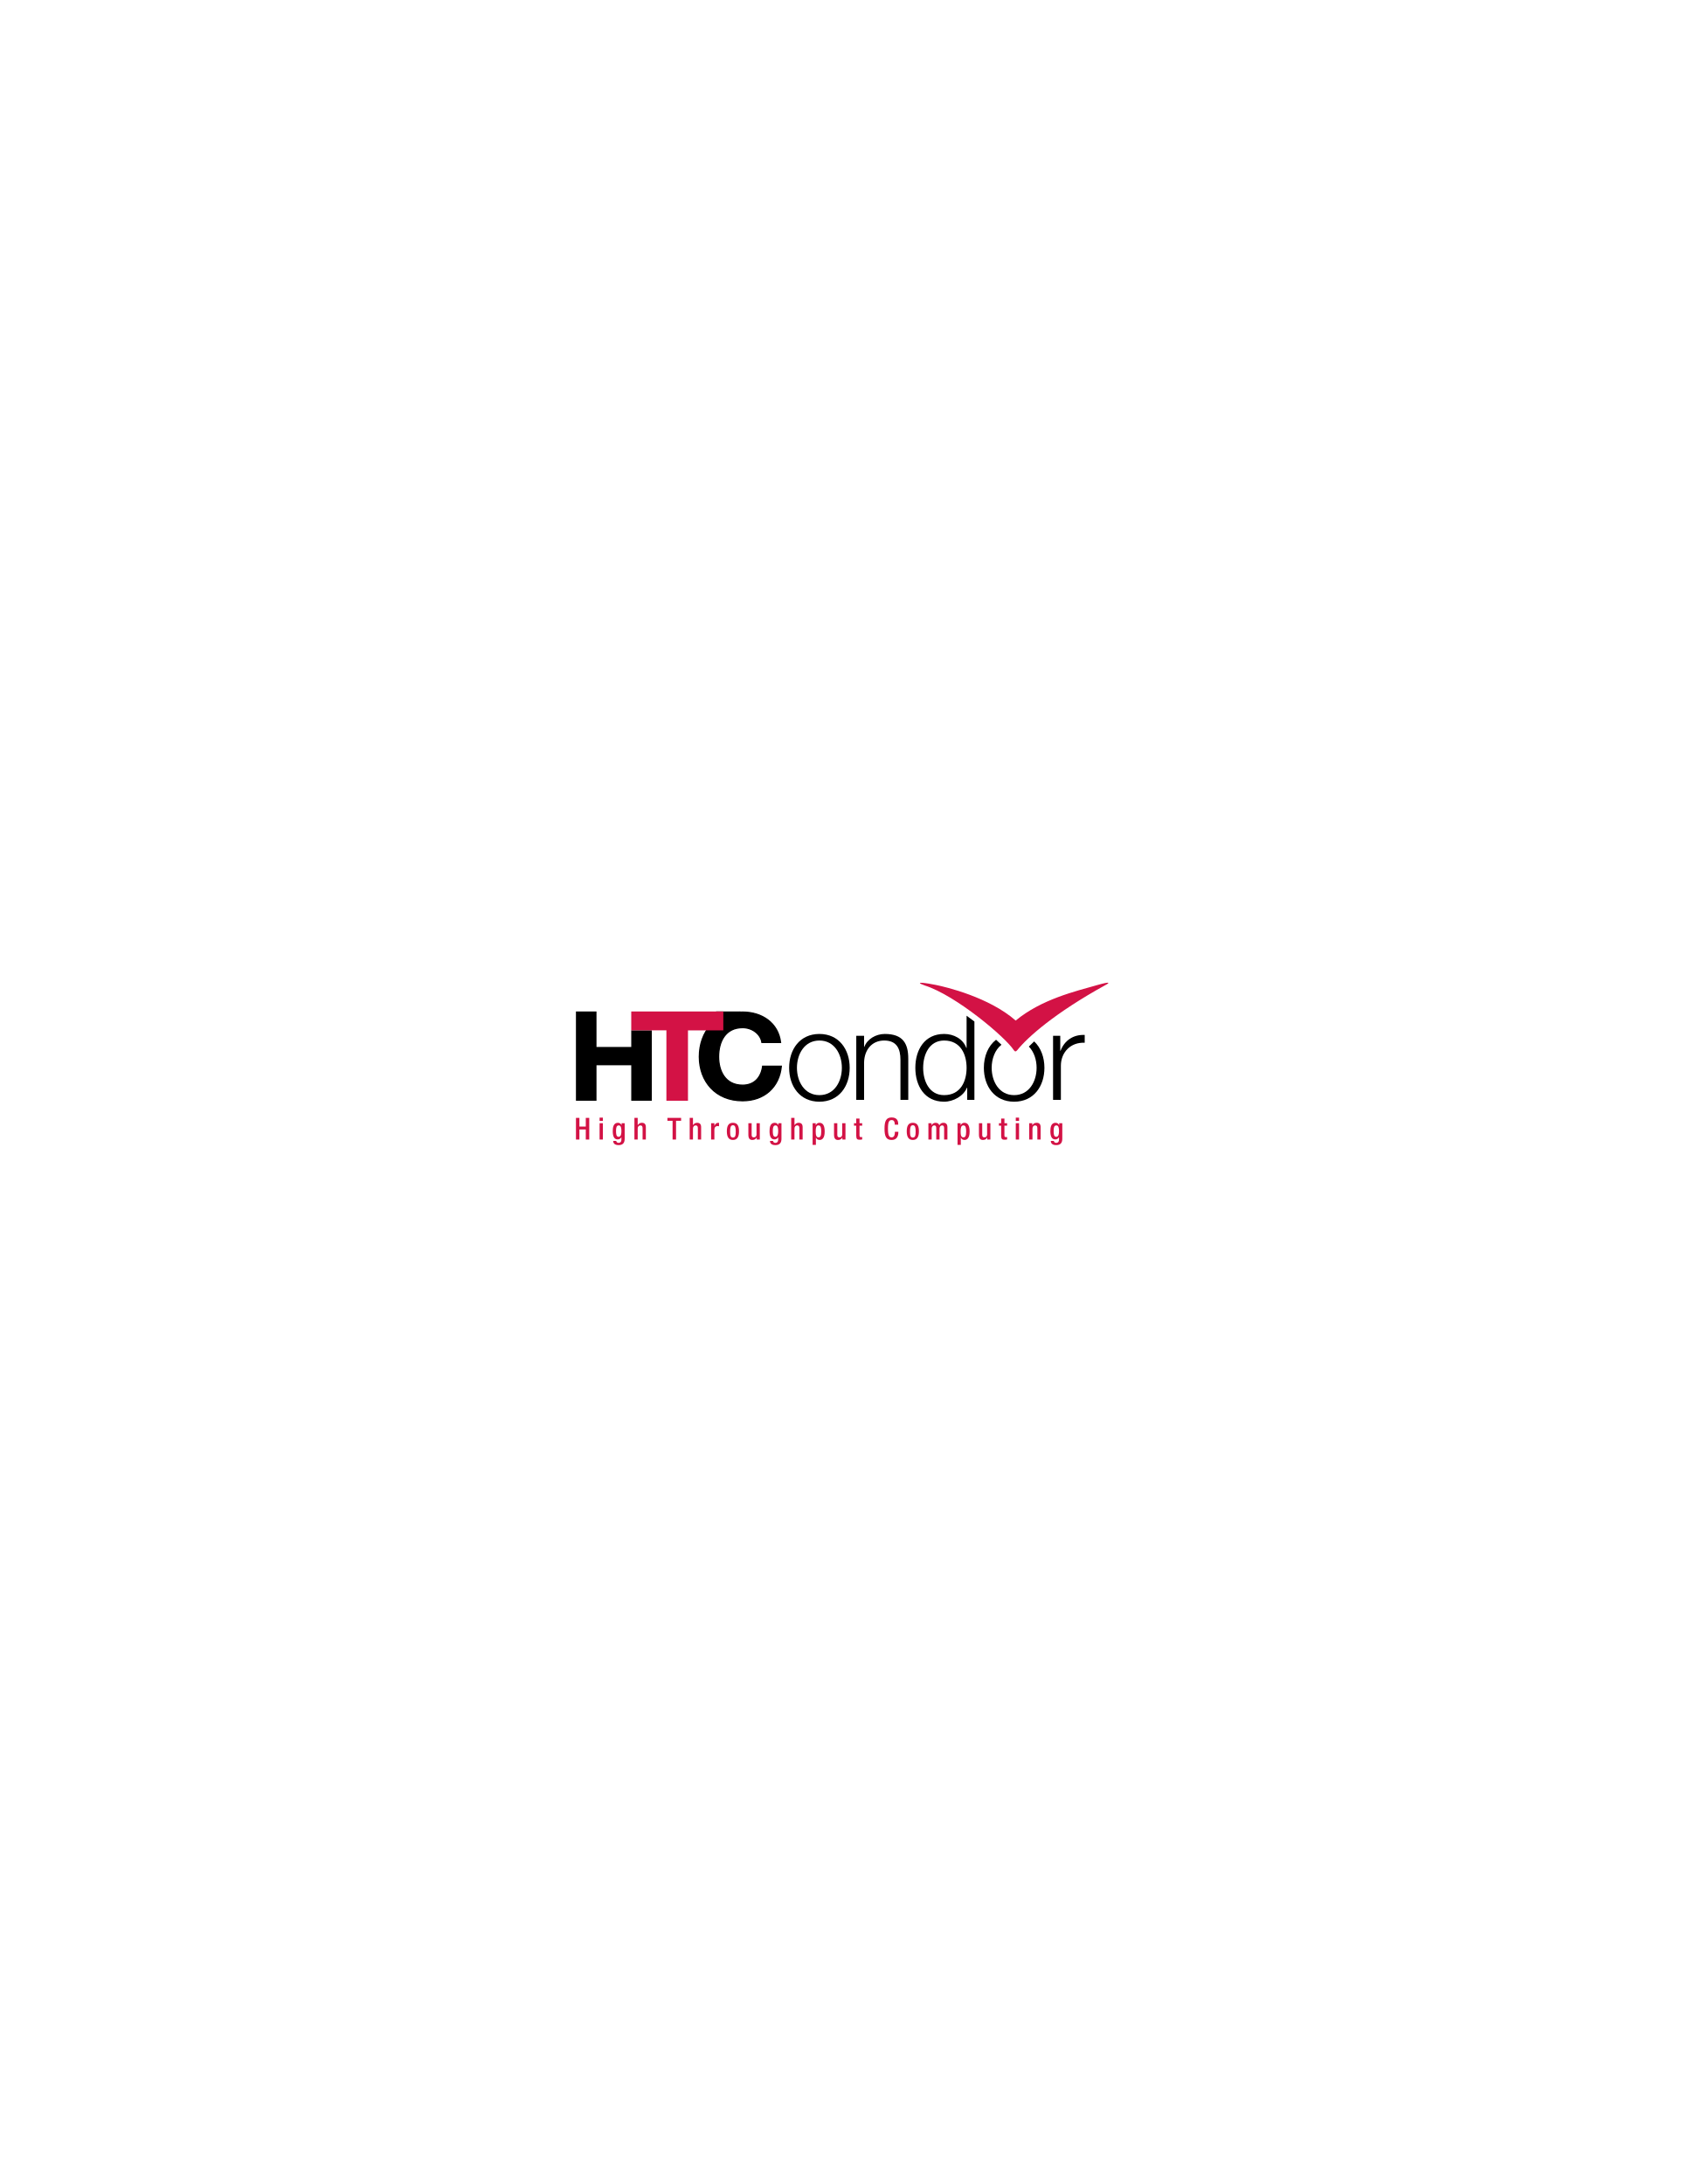
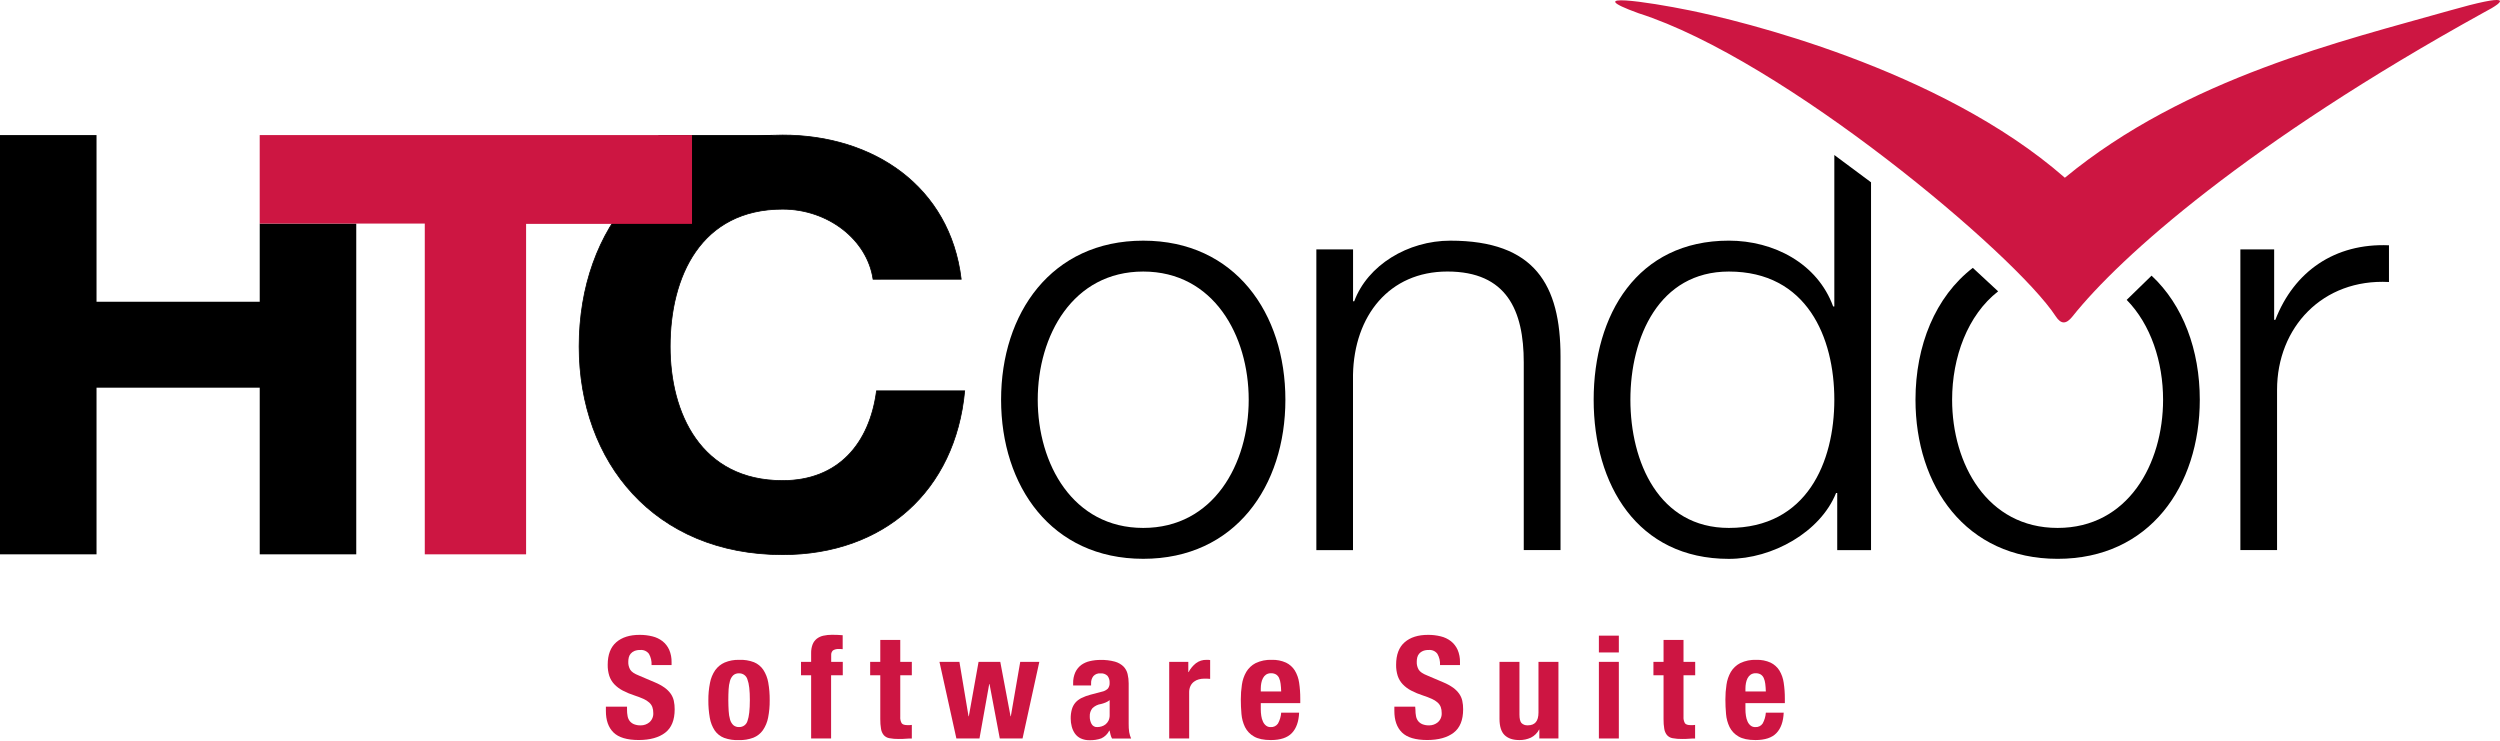
- <svg xmlns="http://www.w3.org/2000/svg" version="1.1" id="Layer_1" x="0px" y="0px" width="612px" height="792px" viewBox="0 0 612 792" enable-background="new 0 0 612 792" xml:space="preserve">
-   <polygon points="228.888,379.667 216.286,379.667 216.286,366.797 208.832,366.797 208.832,399.172 216.286,399.172   216.286,386.303 228.888,386.303 228.888,399.172 236.342,399.172 236.342,373.633 228.888,373.633 " />
-   <path stroke="#000000" stroke-width="0.4" d="M276.251,378.059c-0.448-3.057-3.492-5.381-6.984-5.381  c-6.312,0-8.686,5.166-8.686,10.547c0,5.123,2.373,10.287,8.686,10.287c4.297,0,6.715-2.84,7.252-6.887h6.805  c-0.716,7.662-6.223,12.57-14.057,12.57c-9.895,0-15.714-7.105-15.714-15.97c0-9.127,5.819-16.23,15.714-16.23  c7.028,0,12.938,3.961,13.789,11.064H276.251z" />
-   <path d="M308.091,387.233c0,6.66-3.87,12.285-10.979,12.285c-7.11,0-10.979-5.625-10.979-12.285s3.869-12.283,10.979-12.283  C304.221,374.95,308.091,380.573,308.091,387.233z M288.966,387.233c0,4.949,2.701,9.9,8.146,9.9s8.145-4.951,8.145-9.9  s-2.7-9.898-8.145-9.898S288.966,382.284,288.966,387.233z" />
-   <path d="M310.477,375.624h2.835v4.006h0.09c1.035-2.791,4.14-4.68,7.425-4.68c6.525,0,8.505,3.418,8.505,8.953v14.939h-2.835  v-14.488c0-4.006-1.305-7.02-5.895-7.02c-4.5,0-7.2,3.42-7.29,7.963v13.544h-2.835V375.624z" />
-   <path d="M381.835,375.624h2.609v5.445h0.09c1.44-3.734,4.59-5.939,8.775-5.76v2.834c-5.131-0.27-8.641,3.51-8.641,8.326v12.373  h-2.834V375.624z" />
-   <polygon points="268.582,366.797 259.649,366.797 261.524,369.67 " />
-   <polyline fill="#D31245" points="228.887,366.797 228.887,373.631 241.634,373.631 241.634,399.172 249.457,399.172   249.457,373.655 262.27,373.655 262.27,366.797 " />
-   <g>
-     <path fill="#D31245" d="M398.004,357.18c-8.137,2.316-20.34,5.173-29.723,12.912c-9.695-8.49-25.277-12.171-28.957-12.921   c-3.27-0.667-8.57-1.451-3.965,0.216c11.227,3.583,29.123,18.654,32.217,23.406c0.406,0.623,0.805,0.623,1.287,0.019   c3.727-4.673,13.576-13.427,31.746-23.468C402.553,356.337,402.695,355.844,398.004,357.18z" />
-   </g>
-   <g>
-     <path fill="#D31245" d="M208.838,405.384h1.254v3.146h2.311v-3.146h1.254v7.854h-1.254v-3.652h-2.311v3.652h-1.254V405.384z" />
-     <path fill="#D31245" d="M217.407,405.295h1.188v1.189h-1.188V405.295z M217.407,407.32h1.188v5.918h-1.188V407.32z" />
-     <path fill="#D31245" d="M223.457,413.744c0,0.363,0.33,0.705,0.858,0.705c0.616,0,1.001-0.43,1.001-1.111v-0.957h-0.021   c-0.221,0.518-0.77,0.814-1.342,0.814c-1.387,0-1.771-1.365-1.771-2.982c0-1.298,0.197-3.047,1.881-3.047   c0.693,0,1.188,0.451,1.299,0.88h0.021v-0.726h1.122v5.633c0,1.441-0.616,2.311-2.212,2.311c-1.76,0-1.957-1.035-1.957-1.52   H223.457z M224.293,412.248c0.925,0,1.023-1.166,1.023-2.101c0-0.968-0.121-2.036-0.945-2.036c-0.858,0-1.002,0.881-1.002,1.98   C223.369,411.104,223.414,412.248,224.293,412.248z" />
-     <path fill="#D31245" d="M230.035,405.384h1.188v2.574l0.033,0.022c0.33-0.506,0.848-0.814,1.453-0.814   c0.901,0,1.474,0.406,1.474,1.605v4.467h-1.188v-4.059c0-0.771-0.23-1.068-0.824-1.068c-0.484,0-0.947,0.386-0.947,1.156v3.971   h-1.188V405.384z" />
-     <path fill="#D31245" d="M243.873,406.439h-1.869v-1.056h4.961v1.056h-1.837v6.799h-1.255V406.439z" />
-     <path fill="#D31245" d="M250.078,405.384h1.188v2.574l0.033,0.022c0.33-0.506,0.848-0.814,1.452-0.814   c0.901,0,1.474,0.406,1.474,1.605v4.467h-1.188v-4.059c0-0.771-0.231-1.068-0.825-1.068c-0.484,0-0.946,0.386-0.946,1.156v3.971   h-1.188V405.384z" />
-     <path fill="#D31245" d="M257.844,407.32h1.188v0.924h0.022c0.265-0.66,0.704-1.078,1.375-1.078c0.132,0,0.21,0.021,0.286,0.044   v1.21c-0.088-0.021-0.297-0.066-0.495-0.066c-0.539,0-1.188,0.242-1.188,1.343v3.542h-1.188V407.32z" />
-     <path fill="#D31245" d="M265.752,407.166c1.728,0,2.211,1.275,2.211,3.113s-0.561,3.113-2.211,3.113c-1.639,0-2.2-1.275-2.2-3.113   S264.036,407.166,265.752,407.166z M265.752,412.513c0.869,0,1.023-0.726,1.023-2.233c0-1.309-0.154-2.233-1.023-2.233   c-0.857,0-1.012,0.925-1.012,2.233C264.74,411.787,264.895,412.513,265.752,412.513z" />
-     <path fill="#D31245" d="M274.377,412.546h-0.033c-0.297,0.528-0.858,0.847-1.519,0.847c-0.88,0-1.474-0.406-1.474-1.936v-4.137   h1.188v4.246c0,0.66,0.297,0.881,0.803,0.881s0.969-0.33,0.969-0.99v-4.137h1.188v5.918h-1.121V412.546z" />
-     <path fill="#D31245" d="M280.305,413.744c0,0.363,0.33,0.705,0.858,0.705c0.616,0,1.001-0.43,1.001-1.111v-0.957h-0.021   c-0.221,0.518-0.77,0.814-1.342,0.814c-1.387,0-1.771-1.365-1.771-2.982c0-1.298,0.197-3.047,1.881-3.047   c0.693,0,1.188,0.451,1.299,0.88h0.021v-0.726h1.122v5.633c0,1.441-0.616,2.311-2.212,2.311c-1.76,0-1.957-1.035-1.957-1.52   H280.305z M281.141,412.248c0.925,0,1.023-1.166,1.023-2.101c0-0.968-0.121-2.036-0.945-2.036c-0.858,0-1.002,0.881-1.002,1.98   C280.217,411.104,280.262,412.248,281.141,412.248z" />
-     <path fill="#D31245" d="M286.883,405.384h1.188v2.574l0.033,0.022c0.33-0.506,0.847-0.814,1.452-0.814   c0.902,0,1.475,0.406,1.475,1.605v4.467h-1.188v-4.059c0-0.771-0.231-1.068-0.825-1.068c-0.484,0-0.946,0.386-0.946,1.156v3.971   h-1.188V405.384z" />
-     <path fill="#D31245" d="M294.649,407.32h1.122v0.726h0.021c0.242-0.528,0.683-0.88,1.332-0.88c1.354,0,1.902,1.155,1.902,3.19   c0,2.486-1.012,3.036-1.826,3.036c-0.638,0-1.121-0.318-1.342-0.847h-0.021v2.629h-1.188V407.32z M296.783,412.447   c0.683,0,0.99-0.507,0.99-2.146c0-1.342-0.176-2.189-1.001-2.189c-0.813,0-1.001,0.837-1.001,2.102   C295.771,411.633,295.947,412.447,296.783,412.447z" />
-     <path fill="#D31245" d="M305.44,412.546h-0.033c-0.297,0.528-0.858,0.847-1.519,0.847c-0.88,0-1.474-0.406-1.474-1.936v-4.137   h1.188v4.246c0,0.66,0.297,0.881,0.803,0.881s0.969-0.33,0.969-0.99v-4.137h1.188v5.918h-1.122V412.546z" />
-     <path fill="#D31245" d="M309.652,407.32h0.814v-1.684h1.188v1.684h0.968v0.88h-0.968v3.531c0,0.462,0.132,0.627,0.539,0.627   c0.176,0,0.319-0.011,0.429-0.032v0.879c-0.253,0.066-0.583,0.1-0.957,0.1c-0.803,0-1.199-0.22-1.199-1.43V408.2h-0.814V407.32z" />
-     <path fill="#D31245" d="M325.736,410.422v0.166c0,1.419-0.572,2.805-2.42,2.805c-1.98,0-2.598-1.275-2.598-4.082   c0-2.805,0.617-4.081,2.607-4.081c2.234,0,2.365,1.65,2.365,2.464v0.144h-1.254v-0.132c0-0.727-0.219-1.562-1.121-1.529   c-0.924,0-1.344,0.572-1.344,3.103s0.42,3.169,1.344,3.169c1.045,0,1.166-1.167,1.166-1.893v-0.133H325.736z" />
-     <path fill="#D31245" d="M330.982,407.166c1.727,0,2.211,1.275,2.211,3.113s-0.561,3.113-2.211,3.113   c-1.639,0-2.201-1.275-2.201-3.113S329.266,407.166,330.982,407.166z M330.982,412.513c0.869,0,1.023-0.726,1.023-2.233   c0-1.309-0.154-2.233-1.023-2.233c-0.857,0-1.012,0.925-1.012,2.233C329.971,411.787,330.125,412.513,330.982,412.513z" />
-     <path fill="#D31245" d="M336.637,407.32h1.121v0.693h0.033c0.297-0.529,0.859-0.848,1.42-0.848c0.848,0,1.199,0.406,1.375,0.902   c0.342-0.572,0.781-0.902,1.496-0.902c0.836,0,1.441,0.429,1.441,1.573v4.499h-1.188v-4.059c0-0.771-0.232-1.068-0.717-1.068   c-0.482,0-0.945,0.386-0.945,1.156v3.971h-1.188v-4.059c0-0.771-0.232-1.068-0.727-1.068c-0.473,0-0.936,0.386-0.936,1.156v3.971   h-1.188V407.32z" />
-     <path fill="#D31245" d="M347.195,407.32h1.123v0.726h0.021c0.242-0.528,0.682-0.88,1.332-0.88c1.352,0,1.902,1.155,1.902,3.19   c0,2.486-1.012,3.036-1.826,3.036c-0.639,0-1.123-0.318-1.342-0.847h-0.021v2.629h-1.189V407.32z M349.33,412.447   c0.682,0,0.99-0.507,0.99-2.146c0-1.342-0.176-2.189-1.002-2.189c-0.814,0-1,0.837-1,2.102   C348.318,411.633,348.494,412.447,349.33,412.447z" />
-     <path fill="#D31245" d="M357.986,412.546h-0.033c-0.297,0.528-0.857,0.847-1.518,0.847c-0.881,0-1.475-0.406-1.475-1.936v-4.137   h1.189v4.246c0,0.66,0.297,0.881,0.803,0.881s0.967-0.33,0.967-0.99v-4.137h1.189v5.918h-1.123V412.546z" />
-     <path fill="#D31245" d="M362.199,407.32h0.814v-1.684h1.188v1.684h0.969v0.88h-0.969v3.531c0,0.462,0.133,0.627,0.539,0.627   c0.178,0,0.32-0.011,0.43-0.032v0.879c-0.252,0.066-0.582,0.1-0.957,0.1c-0.803,0-1.199-0.22-1.199-1.43V408.2h-0.814V407.32z" />
-     <path fill="#D31245" d="M368.316,405.295h1.188v1.189h-1.188V405.295z M368.316,407.32h1.188v5.918h-1.188V407.32z" />
-     <path fill="#D31245" d="M373.178,407.32h1.123v0.693h0.033c0.297-0.529,0.857-0.848,1.518-0.848c0.902,0,1.475,0.406,1.475,1.605   v4.467h-1.189v-4.059c0-0.771-0.23-1.068-0.824-1.068c-0.484,0-0.945,0.386-0.945,1.156v3.971h-1.189V407.32z" />
-     <path fill="#D31245" d="M382.133,413.744c0,0.363,0.328,0.705,0.857,0.705c0.615,0,1-0.43,1-1.111v-0.957h-0.021   c-0.219,0.518-0.77,0.814-1.342,0.814c-1.387,0-1.771-1.365-1.771-2.982c0-1.298,0.197-3.047,1.881-3.047   c0.693,0,1.189,0.451,1.299,0.88h0.021v-0.726h1.123v5.633c0,1.441-0.617,2.311-2.211,2.311c-1.762,0-1.959-1.035-1.959-1.52   H382.133z M382.969,412.248c0.924,0,1.021-1.166,1.021-2.101c0-0.968-0.121-2.036-0.945-2.036c-0.857,0-1.002,0.881-1.002,1.98   C382.043,411.104,382.088,412.248,382.969,412.248z" />
-   </g>
-   <path d="M374.978,377.653l-1.922,1.871c1.871,1.904,2.81,4.803,2.81,7.709c0,4.949-2.699,9.9-8.145,9.9s-8.145-4.951-8.145-9.9  c0-3.269,1.186-6.527,3.553-8.37l-1.963-1.812c-2.897,2.229-4.426,6-4.426,10.183c0,6.66,3.871,12.285,10.98,12.285  s10.98-5.625,10.98-12.285C378.701,383.404,377.415,379.925,374.978,377.653z" />
-   <path d="M350.479,368.338v11.695h-0.09c-1.215-3.33-4.59-5.084-8.055-5.084c-7.063,0-10.438,5.713-10.438,12.283  s3.375,12.285,10.438,12.285c3.375,0,7.065-2.07,8.28-5.085h0.09v4.41h2.61v-28.398L350.479,368.338z M342.335,397.133  c-5.399,0-7.604-5.085-7.604-9.9s2.205-9.898,7.604-9.898c6.03,0,8.145,5.084,8.145,9.898S348.365,397.133,342.335,397.133z" />
+ <svg xmlns="http://www.w3.org/2000/svg" id="Layer_1" data-name="Layer 1" viewBox="0 0 1283.85 380.05">
+   <defs>
+     <style>.cls-1{fill:#cd1542;}.cls-2{stroke:#000;stroke-width:0.4px;}.cls-3{fill:#cd1642;}</style>
+   </defs>
+   <path class="cls-1" d="M322,364.47a17,17,0,0,0,.3,3.33,5.81,5.81,0,0,0,1.11,2.52,5.55,5.55,0,0,0,2.2,1.61,8.81,8.81,0,0,0,3.45.58,6.87,6.87,0,0,0,4.42-1.57,5.86,5.86,0,0,0,2-4.86,8.66,8.66,0,0,0-.48-3,6,6,0,0,0-1.6-2.3,11.13,11.13,0,0,0-2.93-1.87,44.72,44.72,0,0,0-4.5-1.72,38.69,38.69,0,0,1-6.17-2.56,16.48,16.48,0,0,1-4.34-3.25,11.72,11.72,0,0,1-2.57-4.32,18,18,0,0,1-.81-5.67q0-7.75,4.38-11.56t12-3.8a26.14,26.14,0,0,1,6.57.77,13.88,13.88,0,0,1,5.2,2.48,11.74,11.74,0,0,1,3.42,4.39,15.22,15.22,0,0,1,1.23,6.4v1.47H334.6a10.41,10.41,0,0,0-1.33-5.75,5,5,0,0,0-4.46-2,7.54,7.54,0,0,0-3,.51,5.07,5.07,0,0,0-1.9,1.36,4.54,4.54,0,0,0-1,1.94,9.38,9.38,0,0,0-.26,2.26,7.38,7.38,0,0,0,1,4.06q1,1.65,4.45,3l8.25,3.51a25.67,25.67,0,0,1,5,2.74,13.61,13.61,0,0,1,3.08,3.08,10.08,10.08,0,0,1,1.6,3.62,19.78,19.78,0,0,1,.44,4.39q0,8.26-4.86,12t-13.56,3.77q-9.06,0-13-3.88t-3.9-11.12v-2.12H322Z" />
+   <path class="cls-1" d="M364.62,350.64a16.94,16.94,0,0,1,2.67-6.47,11.81,11.81,0,0,1,4.87-3.95,17.87,17.87,0,0,1,7.39-1.36,19.08,19.08,0,0,1,7.65,1.21A10.71,10.71,0,0,1,392,344a17.42,17.42,0,0,1,2.53,6.51,49.25,49.25,0,0,1,.74,9.07,43.94,43.94,0,0,1-.81,8.93,17,17,0,0,1-2.68,6.47,11,11,0,0,1-4.87,3.85,19.54,19.54,0,0,1-7.39,1.24,19.9,19.9,0,0,1-7.65-1.14,10.3,10.3,0,0,1-4.83-3.8,17,17,0,0,1-2.53-6.51,49.37,49.37,0,0,1-.74-9A43.23,43.23,0,0,1,364.62,350.64Zm9.58,14.49a19,19,0,0,0,.71,4.38,6.26,6.26,0,0,0,1.67,2.86,4.22,4.22,0,0,0,3,1,4.33,4.33,0,0,0,4.31-3.22q1.18-3.21,1.19-10.61T383.86,349a4.33,4.33,0,0,0-4.31-3.22,4.22,4.22,0,0,0-3,1,6.32,6.32,0,0,0-1.67,2.86,19.08,19.08,0,0,0-.71,4.39c-.1,1.7-.15,3.56-.15,5.55S374.1,363.42,374.2,365.13Z" />
+   <path class="cls-1" d="M411.35,346.76v-6.87h5.2v-4.47a12,12,0,0,1,.74-4.46,7.11,7.11,0,0,1,2.12-2.92,8.6,8.6,0,0,1,3.38-1.58,19.82,19.82,0,0,1,4.46-.47c1.83,0,3.67.07,5.5.22v7.17a5.54,5.54,0,0,0-1-.08h-1a4.91,4.91,0,0,0-3,.73,3,3,0,0,0-.9,2.42v3.44h5.95v6.87H426.8v32.48H416.55V346.76Z" />
+   <path class="cls-1" d="M462.32,328.62v11.27h5.94v6.87h-5.94v21.29a5.93,5.93,0,0,0,.7,3.33q.71,1,2.94,1c.39,0,.79,0,1.19,0s.76-.06,1.11-.11v7c-1.14,0-2.24,0-3.3.11s-2.2.11-3.39.11a23.94,23.94,0,0,1-4.86-.4,5,5,0,0,1-2.9-1.61,6.74,6.74,0,0,1-1.37-3.18,27.33,27.33,0,0,1-.38-5V346.76h-5.2v-6.87h5.2V328.62Z" />
+   <path class="cls-1" d="M492.7,339.89l4.68,27.94h.15l5-27.94h11.15l5.27,27.94h.15l4.83-27.94h9.8l-8.61,39.35H513.43l-5.27-27.94H508l-5,27.94H491.14l-8.69-39.35Z" />
+   <path class="cls-1" d="M551.1,351a13.22,13.22,0,0,1,1.11-5.75,10.2,10.2,0,0,1,3-3.73,12.19,12.19,0,0,1,4.46-2,23.36,23.36,0,0,1,5.46-.62,25.88,25.88,0,0,1,7.43.88,10.31,10.31,0,0,1,4.39,2.49,8.25,8.25,0,0,1,2.11,3.84,20.13,20.13,0,0,1,.56,4.86v20.71a27.76,27.76,0,0,0,.26,4.31,14.86,14.86,0,0,0,1,3.29h-9.8a7.91,7.91,0,0,1-.78-2c-.18-.7-.34-1.4-.49-2.08h-.15a8.59,8.59,0,0,1-4.12,4,16.85,16.85,0,0,1-6,.92,10.2,10.2,0,0,1-4.54-.92,7.62,7.62,0,0,1-3-2.52,11.13,11.13,0,0,1-1.63-3.62,15.73,15.73,0,0,1-.52-4,16.9,16.9,0,0,1,.59-4.79,9.22,9.22,0,0,1,1.82-3.44,9.91,9.91,0,0,1,3.12-2.37,24.6,24.6,0,0,1,4.57-1.69l5.8-1.53a6.23,6.23,0,0,0,3.19-1.61,4.44,4.44,0,0,0,.89-3,5.39,5.39,0,0,0-1.07-3.55,4.6,4.6,0,0,0-3.68-1.28,4.42,4.42,0,0,0-3.57,1.39,5.57,5.57,0,0,0-1.19,3.73V352H551.1Zm16.49,9.84a15.91,15.91,0,0,1-2.15.69,8,8,0,0,0-4.46,2.19,6.16,6.16,0,0,0-1.34,4.17,7.81,7.81,0,0,0,.9,3.88,3.1,3.1,0,0,0,3,1.61,7.55,7.55,0,0,0,2.15-.33,6,6,0,0,0,2.05-1.06,5.78,5.78,0,0,0,1.52-1.9,6.16,6.16,0,0,0,.59-2.78v-7.76A9.06,9.06,0,0,1,567.59,360.85Z" />
+   <path class="cls-1" d="M610.24,339.89v5.26h.15a14.38,14.38,0,0,1,3.79-4.57,8.63,8.63,0,0,1,5.42-1.72c.3,0,.61,0,.93,0a9.1,9.1,0,0,1,.93.11v9.66c-.55-.05-1.08-.09-1.6-.11s-1.05,0-1.6,0a9.83,9.83,0,0,0-2.67.37,7.09,7.09,0,0,0-2.45,1.2,6.08,6.08,0,0,0-1.79,2.2,7.52,7.52,0,0,0-.67,3.32v23.63H600.43V339.89Z" />
+   <path class="cls-1" d="M647.46,364.25a22.2,22.2,0,0,0,.26,3.4,10.64,10.64,0,0,0,.86,2.92,5.35,5.35,0,0,0,1.56,2.05,3.63,3.63,0,0,0,2.37.77,4.18,4.18,0,0,0,3.79-1.83,13.41,13.41,0,0,0,1.64-5.56h9.21q-.3,6.88-3.72,10.46t-10.77,3.59q-5.56,0-8.69-1.83a11.44,11.44,0,0,1-4.61-4.83,19,19,0,0,1-1.82-6.73c-.22-2.49-.33-5-.33-7.46a49.46,49.46,0,0,1,.56-7.61,18.18,18.18,0,0,1,2.22-6.51,12.07,12.07,0,0,1,4.8-4.53,17.45,17.45,0,0,1,8.32-1.69,16.42,16.42,0,0,1,7.32,1.43,11,11,0,0,1,4.49,4,16.73,16.73,0,0,1,2.23,6.29,52.94,52.94,0,0,1,.59,8.23v2.27H647.46Zm10.18-13.13a10.13,10.13,0,0,0-.78-2.93,4.15,4.15,0,0,0-1.56-1.83,4.83,4.83,0,0,0-2.56-.62,4.45,4.45,0,0,0-2.57.69,5,5,0,0,0-1.59,1.83,8.78,8.78,0,0,0-.86,2.53,15.3,15.3,0,0,0-.26,2.78v1.53h10.48C657.89,353.59,657.79,352.26,657.64,351.12Z" />
+   <path class="cls-1" d="M726.88,364.47a17,17,0,0,0,.3,3.33,5.81,5.81,0,0,0,1.11,2.52,5.55,5.55,0,0,0,2.2,1.61,8.81,8.81,0,0,0,3.45.58,6.89,6.89,0,0,0,4.42-1.57,5.86,5.86,0,0,0,2-4.86,8.66,8.66,0,0,0-.48-3,6.11,6.11,0,0,0-1.6-2.3,11,11,0,0,0-2.94-1.87,43.53,43.53,0,0,0-4.49-1.72,38.69,38.69,0,0,1-6.17-2.56,16.48,16.48,0,0,1-4.34-3.25,11.72,11.72,0,0,1-2.57-4.32,18,18,0,0,1-.81-5.67q0-7.75,4.38-11.56t12-3.8a26.14,26.14,0,0,1,6.57.77,13.88,13.88,0,0,1,5.2,2.48,11.74,11.74,0,0,1,3.42,4.39,15.22,15.22,0,0,1,1.23,6.4v1.47H739.51a10.32,10.32,0,0,0-1.34-5.75,4.94,4.94,0,0,0-4.45-2,7.54,7.54,0,0,0-3,.51,5.07,5.07,0,0,0-1.9,1.36,4.68,4.68,0,0,0-1,1.94,9.91,9.91,0,0,0-.26,2.26,7.38,7.38,0,0,0,1,4.06q1,1.65,4.45,3l8.25,3.51a25.67,25.67,0,0,1,5,2.74,13.82,13.82,0,0,1,3.08,3.08,10.08,10.08,0,0,1,1.6,3.62,19.78,19.78,0,0,1,.44,4.39q0,8.26-4.86,12t-13.56,3.77q-9.07,0-13-3.88t-3.9-11.12v-2.12h10.7Z" />
+   <path class="cls-1" d="M790.41,374.64a9.67,9.67,0,0,1-4.24,4.17,13.71,13.71,0,0,1-5.94,1.24c-3.27,0-5.79-.84-7.54-2.53s-2.64-4.49-2.64-8.44V339.89H780.3V367c0,2.05.35,3.47,1,4.28a4.2,4.2,0,0,0,3.34,1.2q5.43,0,5.43-6.51V339.89h10.25v39.35h-9.81v-4.6Z" />
+   <path class="cls-1" d="M831.34,326.43v8.63H821.09v-8.63Zm0,13.46v39.35H821.09V339.89Z" />
+   <path class="cls-1" d="M864.55,328.62v11.27h6v6.87h-6v21.29a5.92,5.92,0,0,0,.71,3.33c.47.66,1.45,1,2.93,1,.4,0,.8,0,1.19,0s.77-.06,1.12-.11v7c-1.14,0-2.25,0-3.31.11s-2.19.11-3.38.11a24.12,24.12,0,0,1-4.87-.4,4.9,4.9,0,0,1-2.89-1.61,6.84,6.84,0,0,1-1.38-3.18,27.45,27.45,0,0,1-.37-5V346.76h-5.2v-6.87h5.2V328.62Z" />
+   <path class="cls-1" d="M896.35,364.25a22.2,22.2,0,0,0,.26,3.4,11,11,0,0,0,.85,2.92,5.47,5.47,0,0,0,1.57,2.05,3.63,3.63,0,0,0,2.37.77,4.18,4.18,0,0,0,3.79-1.83,13.41,13.41,0,0,0,1.64-5.56H916q-.3,6.88-3.72,10.46t-10.77,3.59q-5.56,0-8.69-1.83a11.44,11.44,0,0,1-4.61-4.83,19,19,0,0,1-1.82-6.73c-.22-2.49-.33-5-.33-7.46a49.46,49.46,0,0,1,.56-7.61,18.18,18.18,0,0,1,2.22-6.51,12.07,12.07,0,0,1,4.8-4.53,17.45,17.45,0,0,1,8.32-1.69,16.42,16.42,0,0,1,7.32,1.43,11,11,0,0,1,4.49,4A16.73,16.73,0,0,1,916,350.6a52.94,52.94,0,0,1,.59,8.23v2.27H896.35Zm10.18-13.13a10.13,10.13,0,0,0-.78-2.93,4.15,4.15,0,0,0-1.56-1.83,4.83,4.83,0,0,0-2.56-.62,4.45,4.45,0,0,0-2.57.69,5.15,5.15,0,0,0-1.6,1.83,9.08,9.08,0,0,0-.85,2.53,15.3,15.3,0,0,0-.26,2.78v1.53h10.48C906.78,353.59,906.68,352.26,906.53,351.12Z" />
+   <polygon points="133.38 154.96 49.57 154.96 49.57 69.37 0 69.37 0 284.67 49.57 284.67 49.57 199.09 133.38 199.09 133.38 284.67 182.95 284.67 182.95 114.83 133.38 114.83 133.38 154.96" />
+   <path class="cls-2" d="M448.36,143.4c-3-20.46-23.23-36-46.45-36-42,0-57.76,34.57-57.76,70.57,0,34.28,15.78,68.84,57.76,68.84,28.58,0,44.66-19,48.23-46.09H495.4C490.63,252,454,284.82,401.91,284.82c-65.8,0-104.5-47.54-104.5-106.86,0-61.07,38.7-108.59,104.5-108.59,46.74,0,86,26.5,91.7,74Z" />
+   <path d="M660.1,205.27c0,44.29-25.73,81.7-73,81.7s-73-37.41-73-81.7,25.73-81.68,73-81.68S660.1,161,660.1,205.27Zm-127.18,0c0,32.91,18,65.84,54.17,65.84s54.17-32.93,54.17-65.84-18-65.82-54.17-65.82S532.92,172.36,532.92,205.27Z" />
+   <path d="M676,128.07h18.85v26.64h.6c6.89-18.56,27.54-31.12,49.38-31.12,43.39,0,56.56,22.73,56.56,59.54v99.35H782.51V186.13c0-26.65-8.68-46.69-39.2-46.69-29.93,0-47.89,22.74-48.49,53v90.07H676Z" />
+   <path d="M1150.52,128.07h17.35v36.21h.6c9.58-24.83,30.53-39.5,58.36-38.31v18.85c-34.12-1.8-57.47,23.34-57.47,55.37v82.28h-18.84V128.07Z" />
+   <polygon points="397.36 69.37 337.95 69.37 350.42 88.47 397.36 69.37" />
+   <polyline class="cls-3" points="133.37 69.37 133.37 114.81 218.14 114.81 218.14 284.67 270.17 284.67 270.17 114.97 355.38 114.97 355.38 69.37" />
+   <path class="cls-3" d="M1258.05,5.41c-54.11,15.4-135.26,34.4-197.66,85.87C995.91,34.82,892.29,10.34,867.81,5.35c-21.74-4.44-57-9.65-26.37,1.44,74.67,23.82,193.68,124.05,214.26,155.65,2.7,4.15,5.35,4.15,8.56.13C1089,131.49,1154.54,73.28,1275.38,6.5,1288.3-.2,1289.25-3.48,1258.05,5.41Z" />
+   <path d="M1104.92,141.56,1092.14,154c12.44,12.67,18.69,31.95,18.69,51.27,0,32.91-17.95,65.84-54.17,65.84s-54.17-32.93-54.17-65.84c0-21.74,7.89-43.4,23.63-55.66l-13-12.05c-19.27,14.82-29.44,39.9-29.44,67.72,0,44.29,25.75,81.7,73,81.7s73-37.41,73-81.7C1129.68,179.81,1121.13,156.67,1104.92,141.56Z" />
+   <path d="M942,79.61v77.78h-.6c-8.08-22.15-30.53-33.81-53.57-33.81-47,0-69.42,38-69.42,81.68S840.86,287,887.83,287c22.44,0,47-13.76,55.06-33.81h.6v29.33h17.36V93.62Zm-54.16,191.5c-35.91,0-50.57-33.82-50.57-65.84s14.66-65.82,50.57-65.82c40.1,0,54.16,33.81,54.16,65.82S927.94,271.11,887.84,271.11Z" />
</svg>
